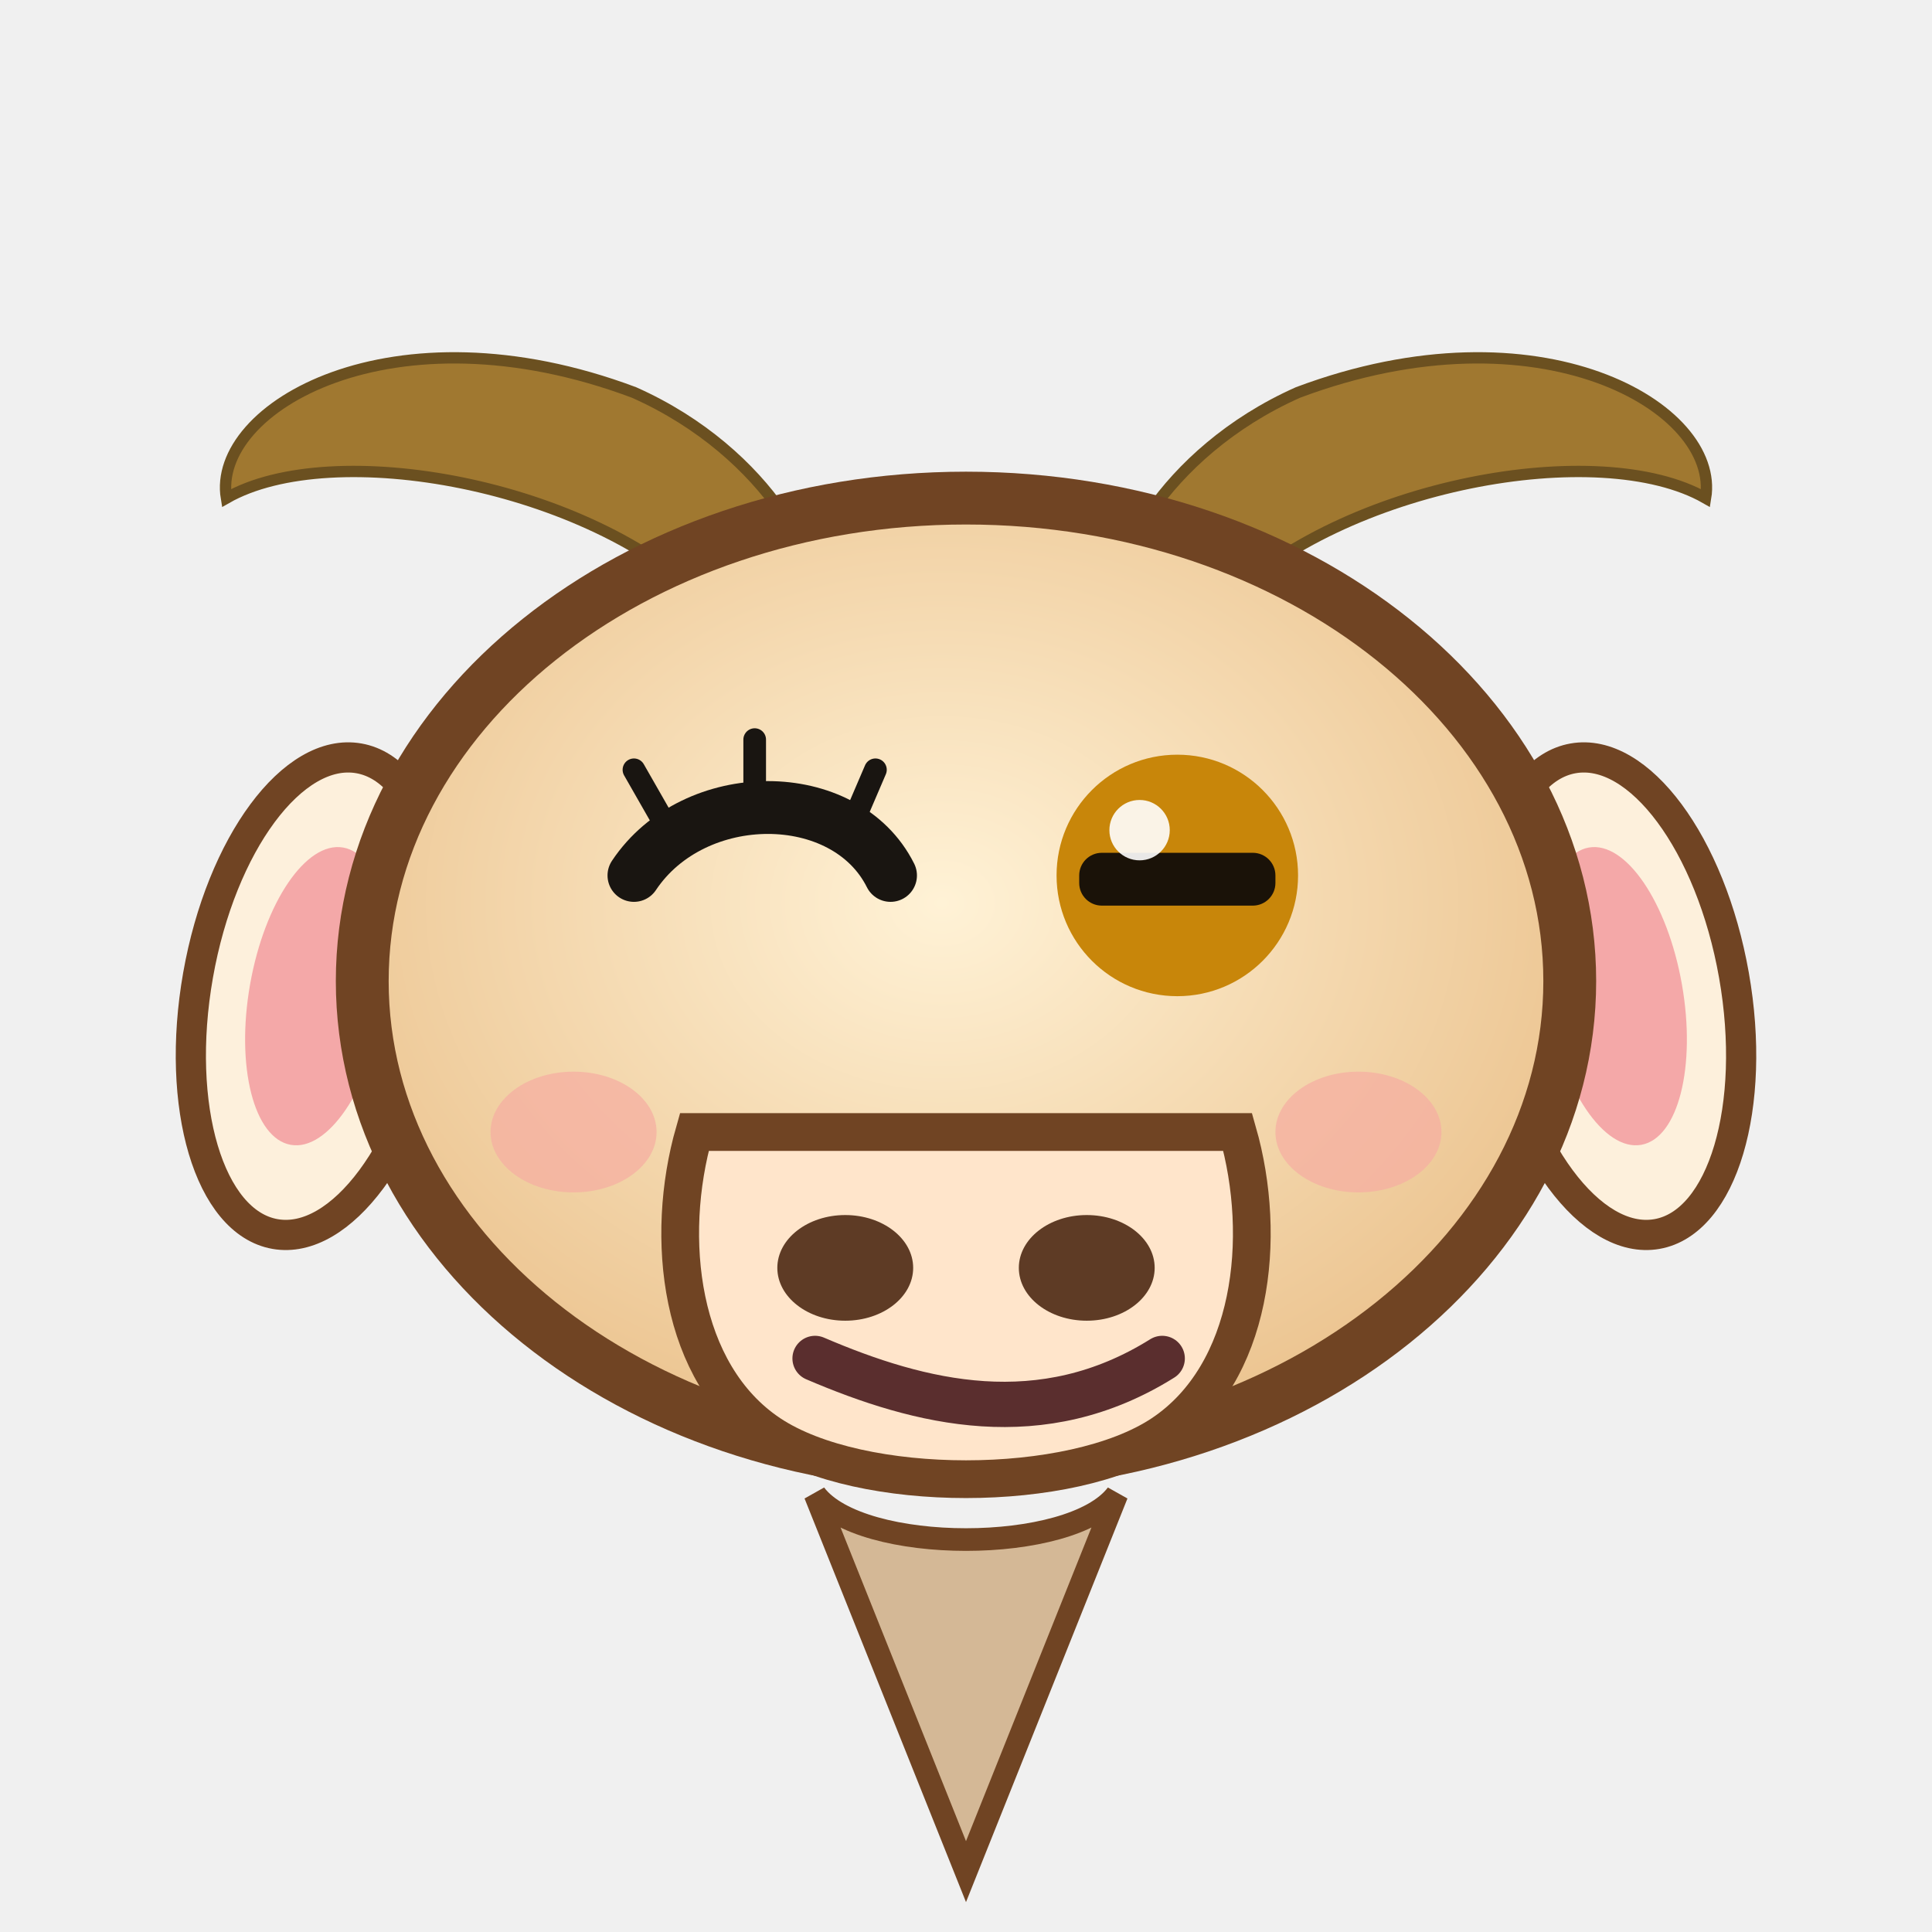
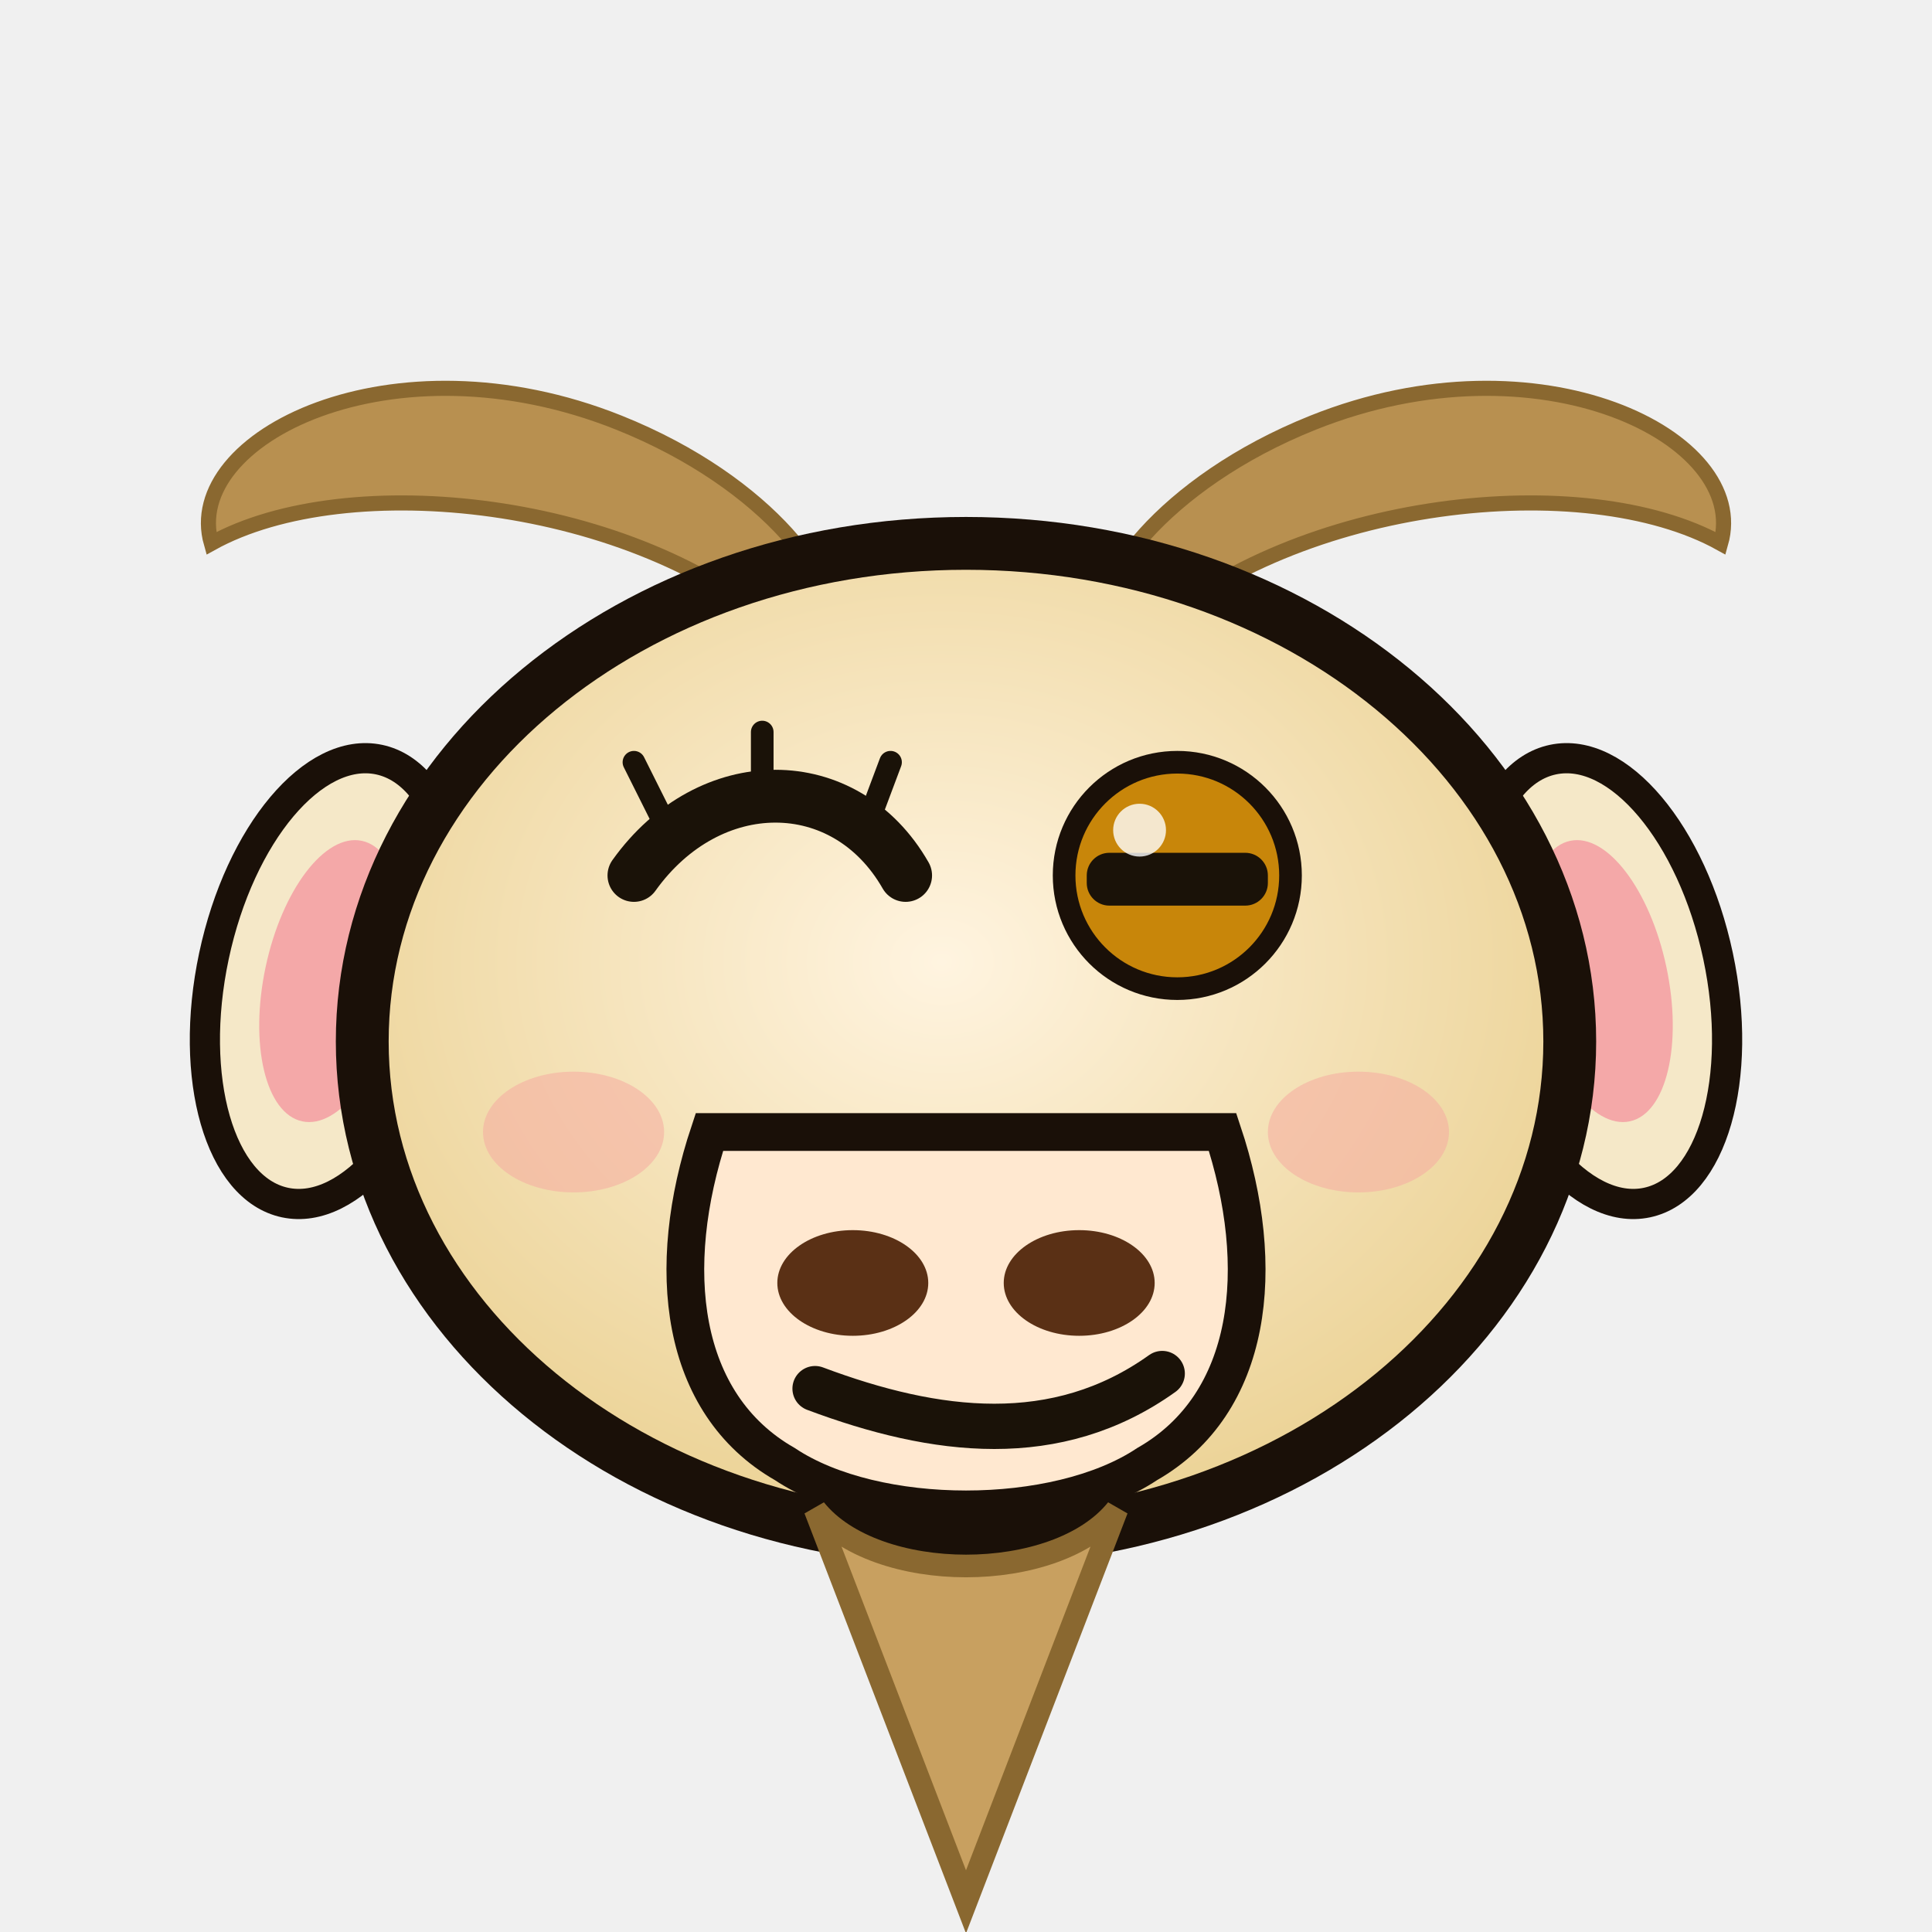
<svg xmlns="http://www.w3.org/2000/svg" viewBox="0 0 256 256" role="img" aria-label="Funny goat face option 3">
  <defs>
    <radialGradient id="fg3" cx="48%" cy="42%" r="62%">
-       <stop offset="0%" stop-color="#fff2d6" />
-       <stop offset="100%" stop-color="#eac08a" />
+       <stop offset="0%" stop-color="#fff4e0" />
+       <stop offset="100%" stop-color="#ead090" />
    </radialGradient>
  </defs>
  <rect width="256" height="256" fill="none" />
-   <ellipse cx="42" cy="132" rx="16" ry="32" fill="#fdf0dc" stroke="#704423" stroke-width="4" transform="rotate(10 42 132)" />
-   <ellipse cx="214" cy="132" rx="16" ry="32" fill="#fdf0dc" stroke="#704423" stroke-width="4" transform="rotate(-10 214 132)" />
-   <ellipse cx="42" cy="132" rx="9" ry="20" fill="#f4a8a8" transform="rotate(10 42 132)" />
-   <ellipse cx="214" cy="132" rx="9" ry="20" fill="#f4a8a8" transform="rotate(-10 214 132)" />
-   <path d="M 94 80 C 78 64, 44 58, 30 66 C 28 54, 52 40, 84 52 C 102 60, 110 76, 108 82 Z" fill="#a07830" stroke="#6b5020" stroke-width="1.5" />
-   <path d="M 162 80 C 178 64, 212 58, 226 66 C 228 54, 204 40, 172 52 C 154 60, 146 76, 148 82 Z" fill="#a07830" stroke="#6b5020" stroke-width="1.5" />
-   <ellipse cx="128" cy="130" rx="80" ry="64" fill="url(#fg3)" stroke="#704423" stroke-width="7" />
-   <path d="M 84 116 C 92 104, 112 104, 118 116" fill="none" stroke="#191511" stroke-width="7" stroke-linecap="round" />
-   <path d="M 88 109 L 84 102" stroke="#191511" stroke-width="3" stroke-linecap="round" />
-   <path d="M 100 106 L 100 98" stroke="#191511" stroke-width="3" stroke-linecap="round" />
-   <path d="M 113 109 L 116 102" stroke="#191511" stroke-width="3" stroke-linecap="round" />
-   <circle cx="156" cy="116" r="16" fill="#c8860a" />
-   <rect x="143" y="113" width="26" height="7" rx="3" fill="#1a1208" />
-   <circle cx="151" cy="110" r="4" fill="white" opacity="0.9" />
-   <path d="M 92 150 L 164 150 C 168 164, 166 182, 154 190 C 142 198, 114 198, 102 190 C 90 182, 88 164, 92 150 Z" fill="#ffe5cb" stroke="#704423" stroke-width="5" />
-   <ellipse cx="112" cy="168" rx="9" ry="7" fill="#5e3b25" />
-   <ellipse cx="144" cy="168" rx="9" ry="7" fill="#5e3b25" />
-   <path d="M 108 180 C 122 186, 138 190, 154 180" fill="none" stroke="#5a2e2e" stroke-width="6" stroke-linecap="round" />
-   <path d="M 108 198 L 128 248 L 148 198 C 142 206, 114 206, 108 198 Z" fill="#d4b896" stroke="#704423" stroke-width="3" />
-   <ellipse cx="76" cy="150" rx="11" ry="8" fill="#f5afa2" opacity="0.75" />
-   <ellipse cx="180" cy="150" rx="11" ry="8" fill="#f5afa2" opacity="0.75" />
+   <ellipse cx="44" cy="130" rx="16" ry="30" fill="#f5e8c8" stroke="#1a1008" stroke-width="4" transform="rotate(12 44 130)" />
+   <ellipse cx="212" cy="130" rx="16" ry="30" fill="#f5e8c8" stroke="#1a1008" stroke-width="4" transform="rotate(-12 212 130)" />
+   <ellipse cx="44" cy="130" rx="9" ry="19" fill="#f4a8a8" transform="rotate(12 44 130)" />
+   <ellipse cx="212" cy="130" rx="9" ry="19" fill="#f4a8a8" transform="rotate(-12 212 130)" />
+   <path d="M 104 84 C 84 66, 46 62, 28 72 C 24 58, 52 44, 82 56 C 102 64, 112 78, 110 84 Z" fill="#b89050" stroke="#8a6830" stroke-width="2" />
+   <path d="M 152 84 C 172 66, 210 62, 228 72 C 232 58, 204 44, 174 56 C 154 64, 144 78, 146 84 Z" fill="#b89050" stroke="#8a6830" stroke-width="2" />
+   <ellipse cx="128" cy="138" rx="80" ry="66" fill="url(#fg3)" stroke="#1a1008" stroke-width="7" />
+   <path d="M 84 116 C 94 102, 112 102, 120 116" fill="none" stroke="#1a1208" stroke-width="7" stroke-linecap="round" />
+   <line x1="88" y1="109" x2="84" y2="101" stroke="#1a1208" stroke-width="3" stroke-linecap="round" />
+   <line x1="101" y1="106" x2="101" y2="97" stroke="#1a1208" stroke-width="3" stroke-linecap="round" />
+   <line x1="115" y1="109" x2="118" y2="101" stroke="#1a1208" stroke-width="3" stroke-linecap="round" />
+   <circle cx="156" cy="116" r="15" fill="#c8860a" stroke="#1a1008" stroke-width="3" />
+   <rect x="144" y="113" width="24" height="7" rx="3" fill="#1a1208" />
+   <circle cx="151" cy="110" r="3.5" fill="white" opacity="0.8" />
+   <path d="M 94 150 L 162 150 C 168 168, 166 186, 152 194 C 140 202, 116 202, 104 194 C 90 186, 88 168, 94 150 Z" fill="#ffe8d0" stroke="#1a1008" stroke-width="5" />
+   <ellipse cx="113" cy="170" rx="10" ry="7" fill="#5a3015" />
+   <ellipse cx="143" cy="170" rx="10" ry="7" fill="#5a3015" />
+   <path d="M 108 184 C 124 190, 140 192, 154 182" fill="none" stroke="#1a1208" stroke-width="6" stroke-linecap="round" />
+   <path d="M 108 200 L 128 252 L 148 200 C 140 210, 116 210, 108 200 Z" fill="#c8a060" stroke="#8a6830" stroke-width="3" />
+   <ellipse cx="76" cy="150" rx="12" ry="8" fill="#f5afa2" opacity="0.6" />
+   <ellipse cx="180" cy="150" rx="12" ry="8" fill="#f5afa2" opacity="0.6" />
</svg>
